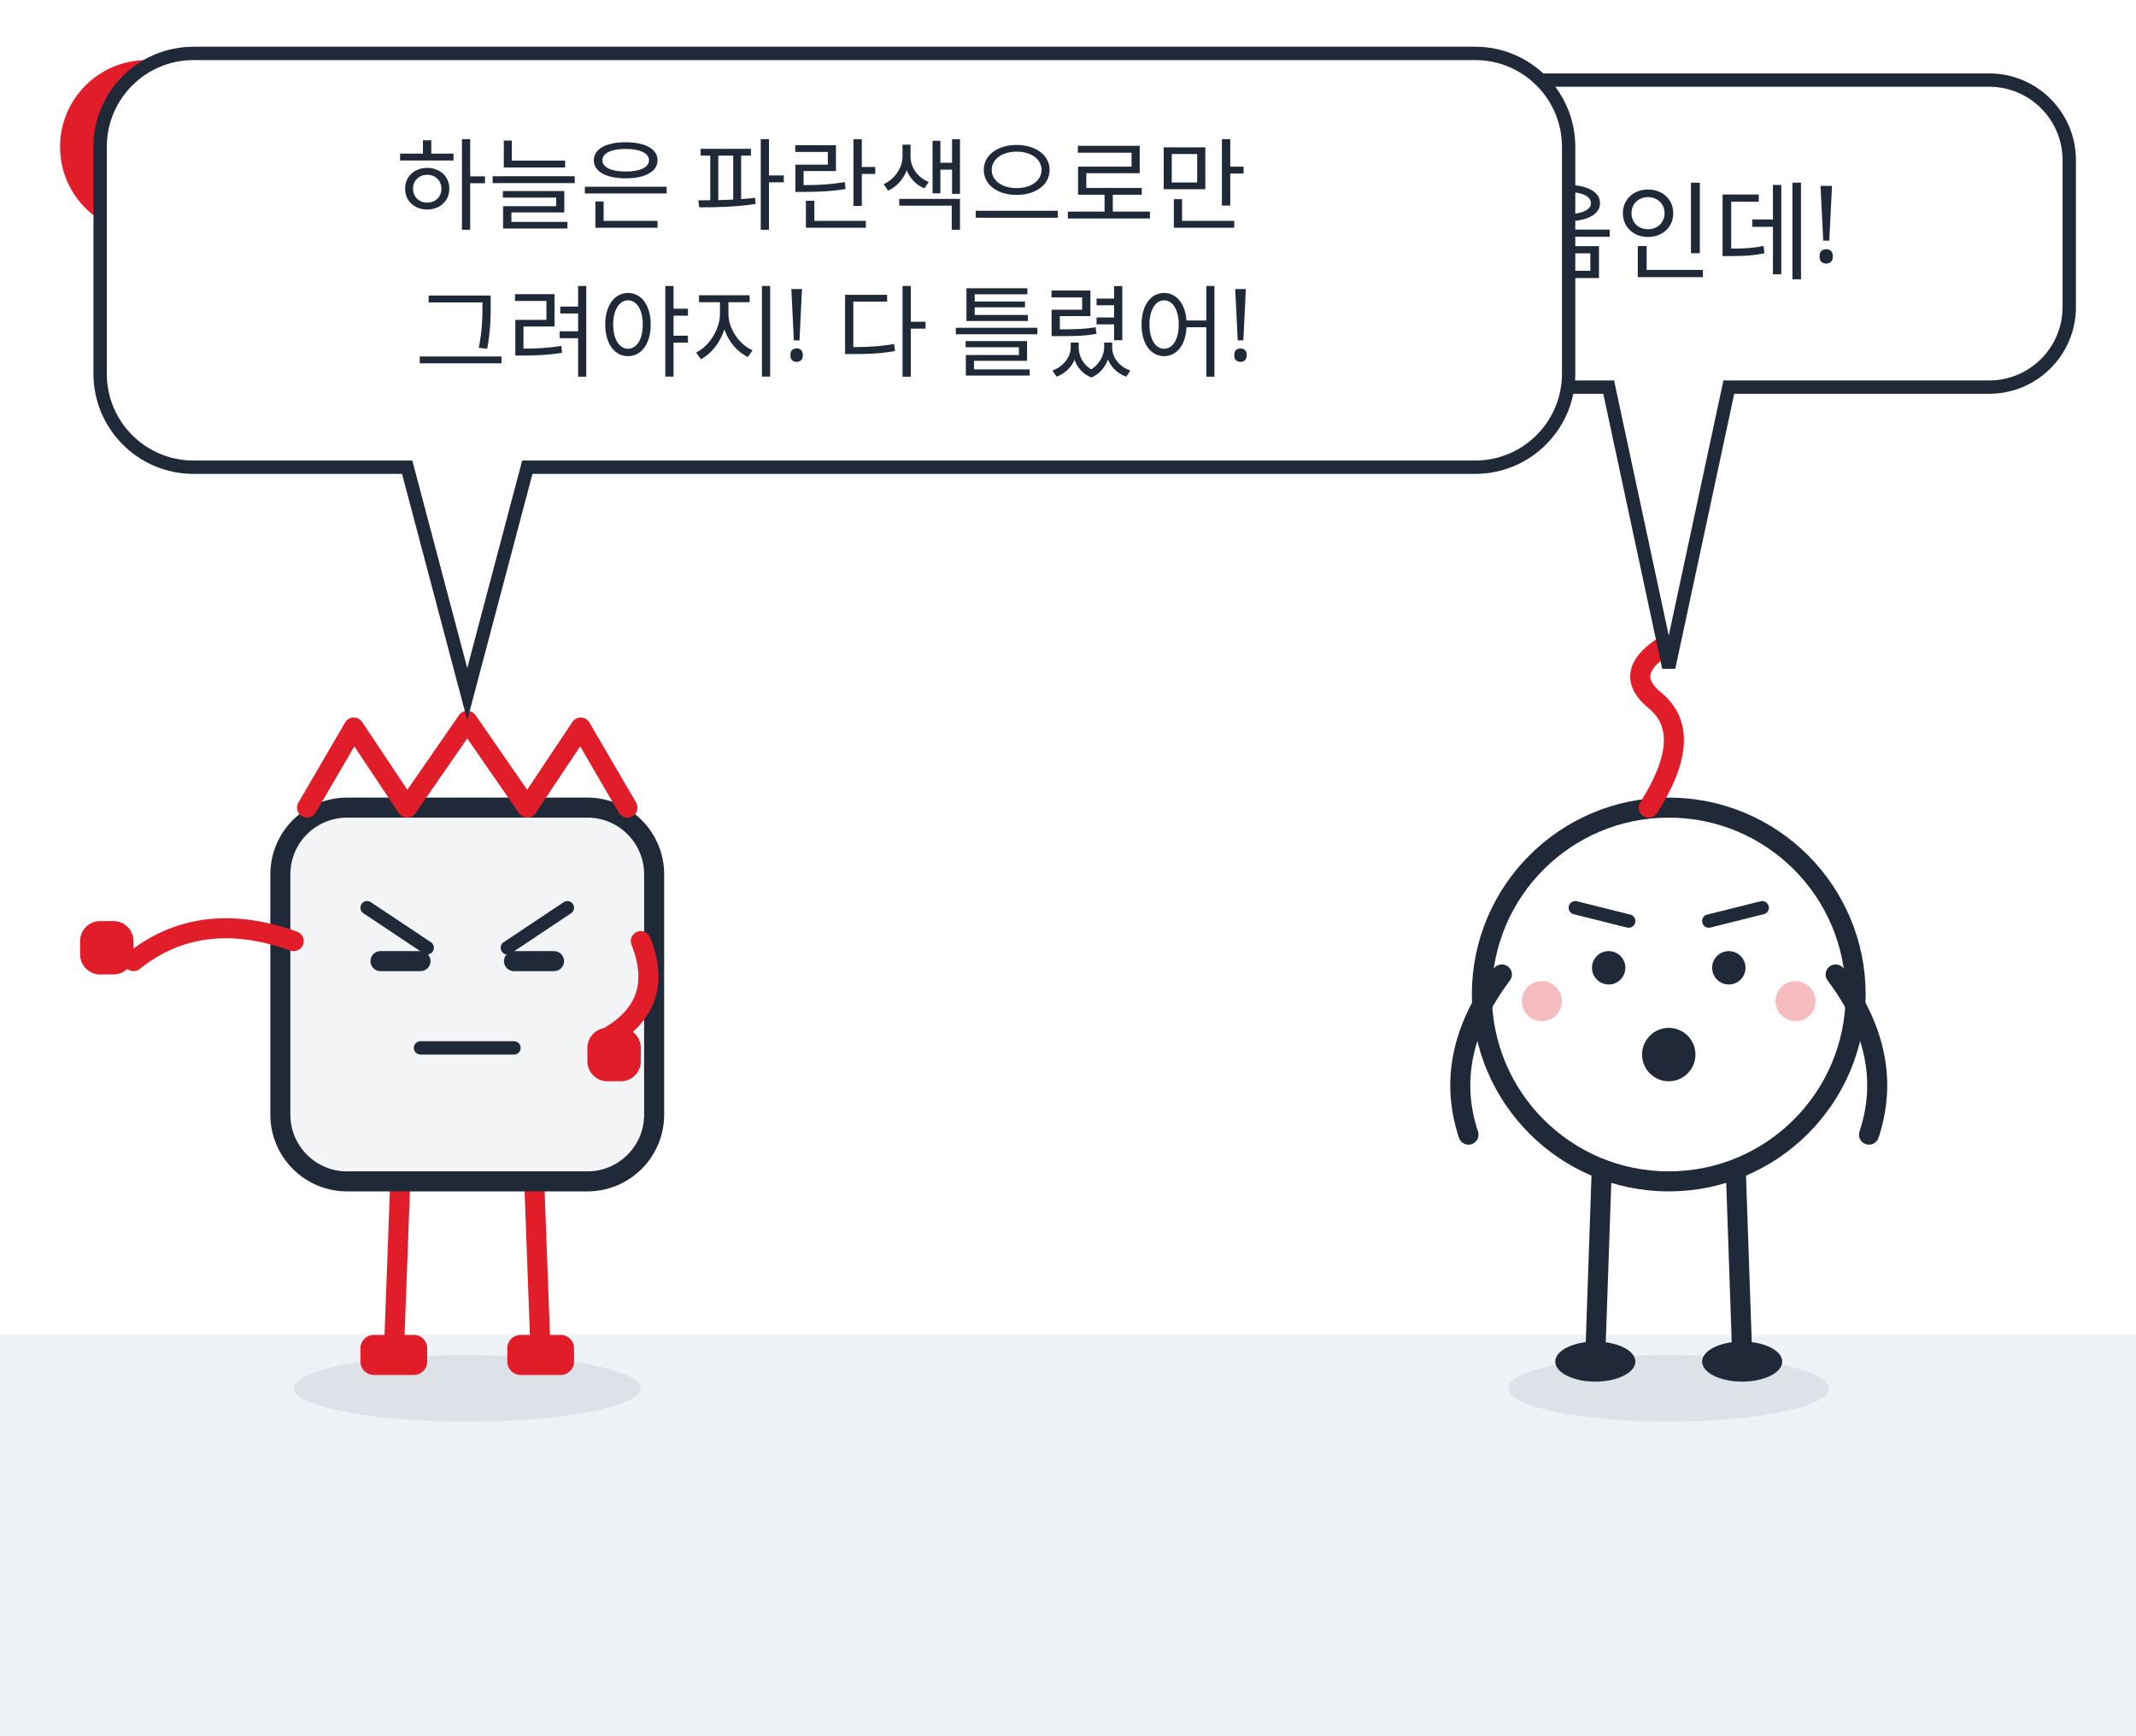
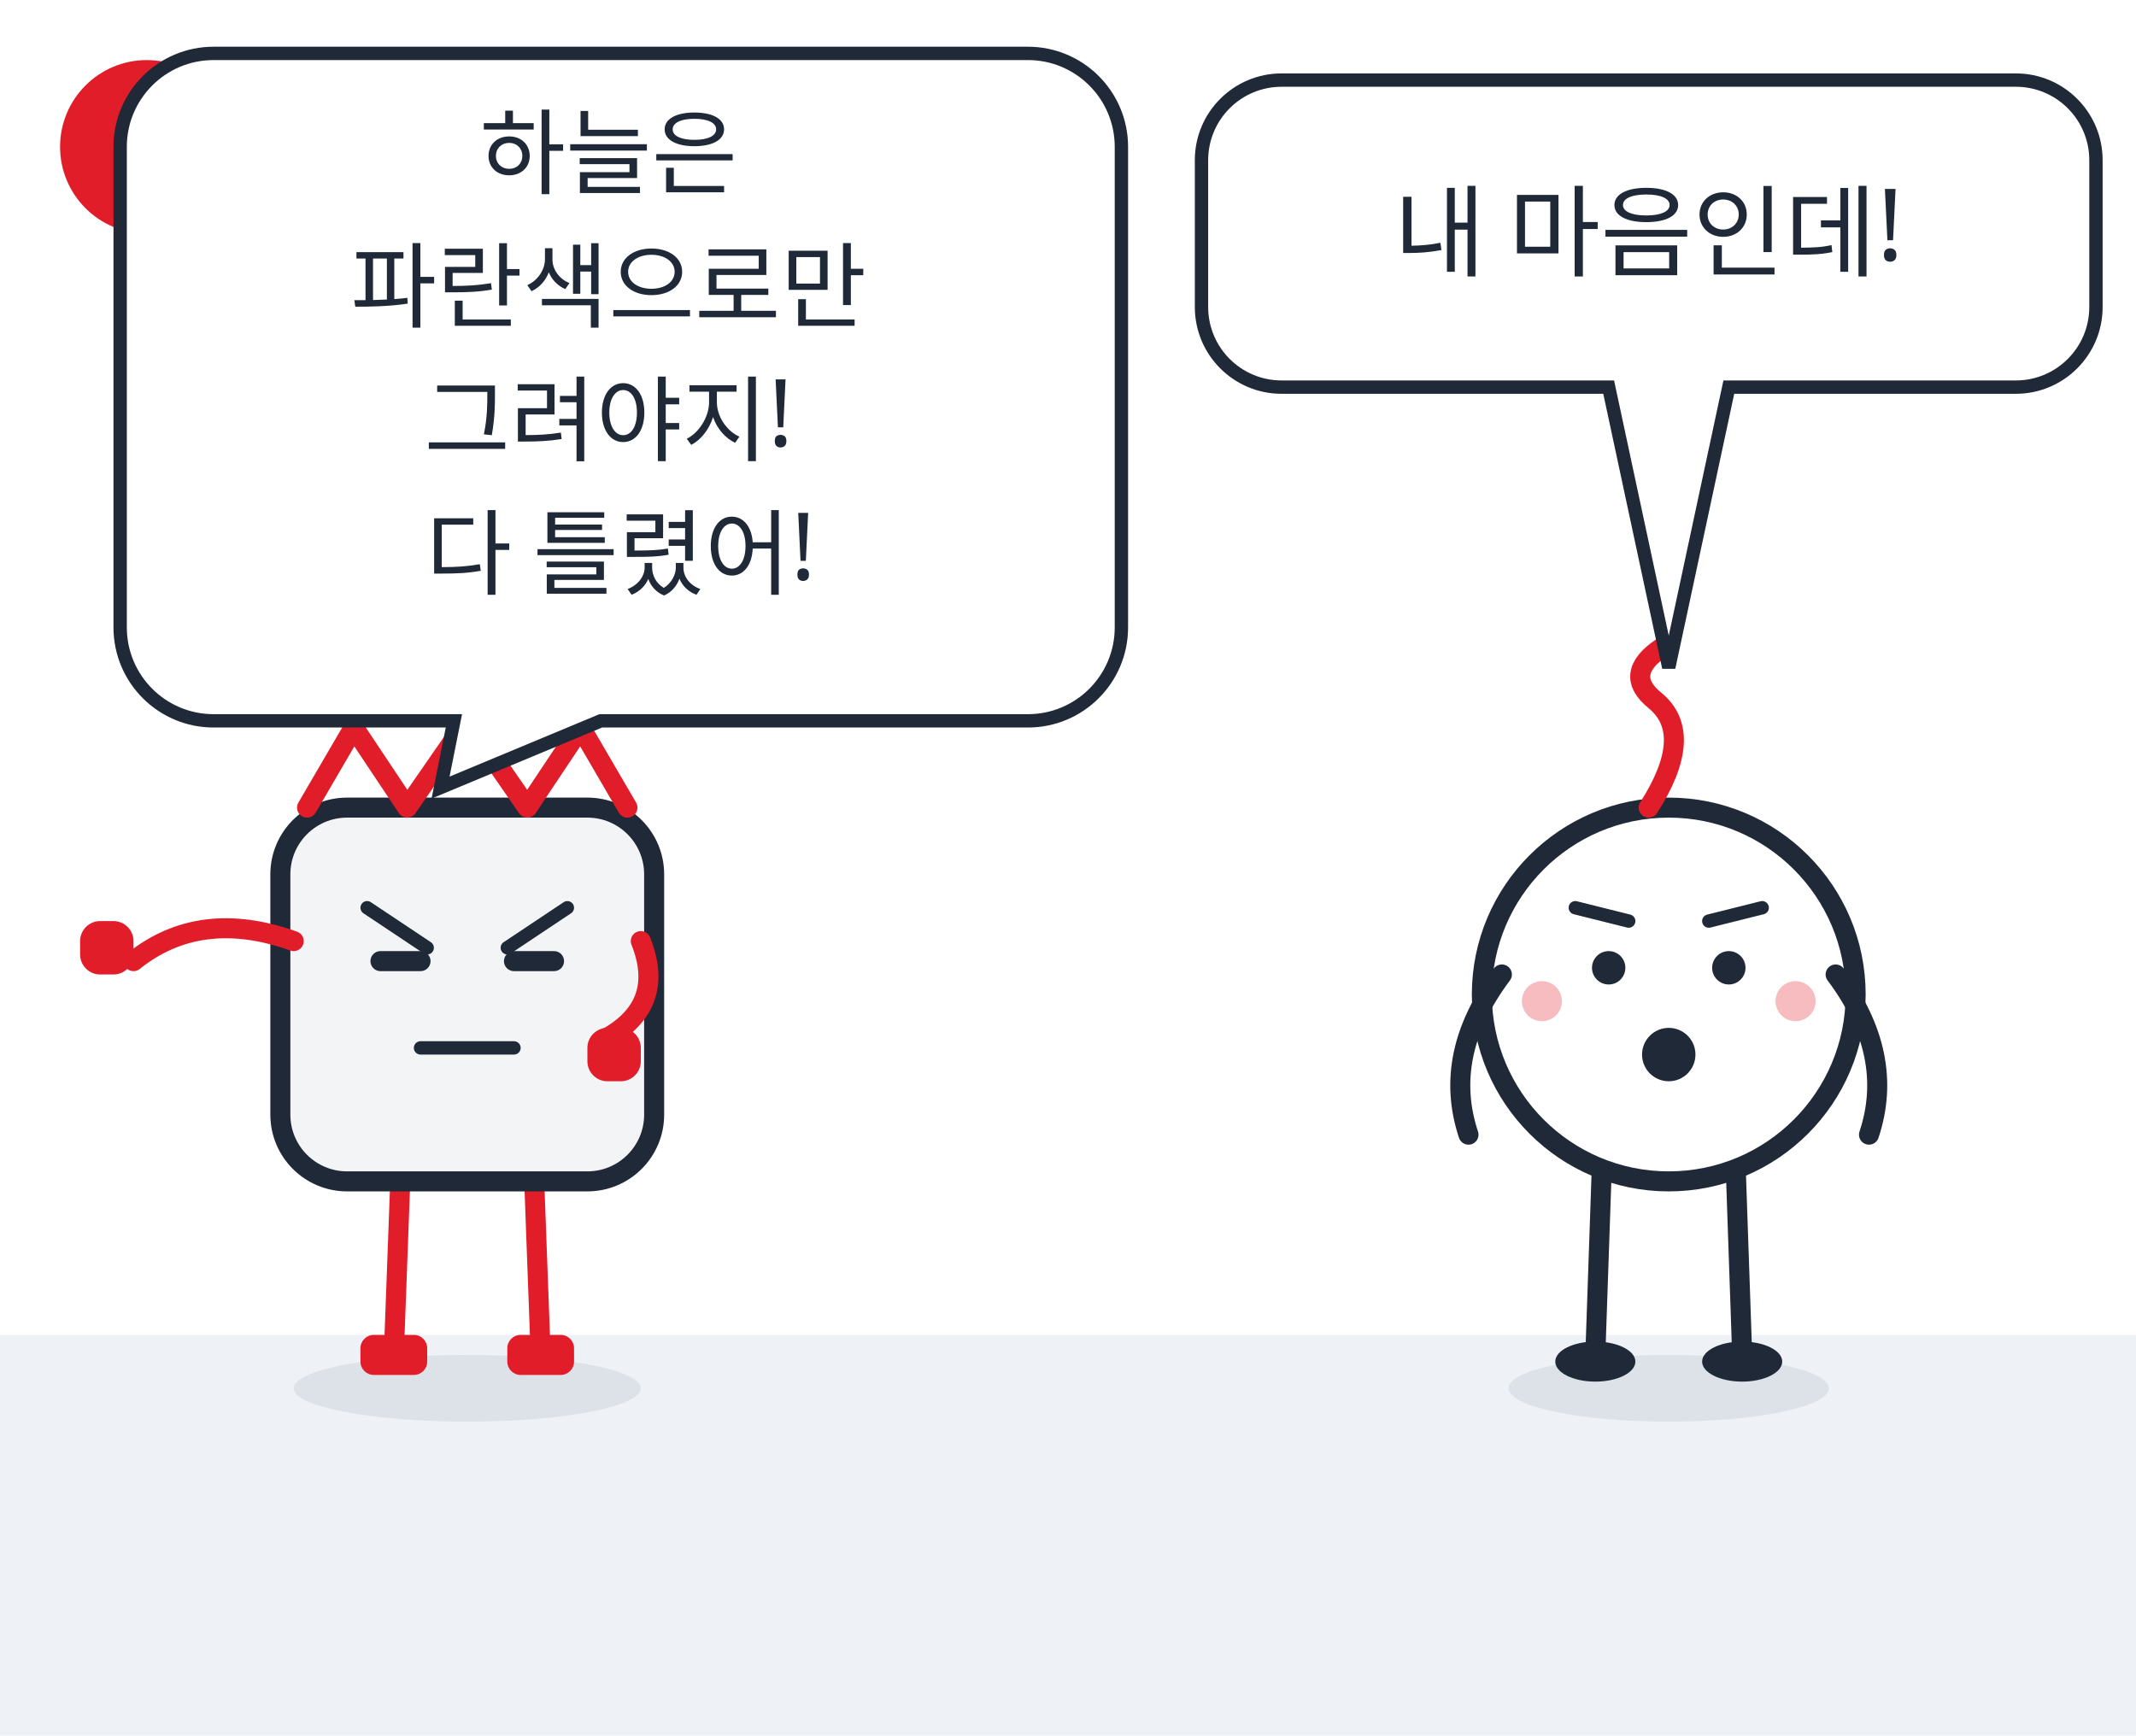
<svg xmlns="http://www.w3.org/2000/svg" viewBox="0 0 320 260" role="img" aria-label="네모가 동그라미의 그림을 보고 하늘은 파란색으로만 그려야 한다며 화내는 장면">
  <rect width="320" height="260" fill="#ffffff" />
  <rect y="200" width="320" height="60" fill="#eef2f7" />
  <circle cx="22" cy="22" r="13" fill="#e11d2a" />
  <text x="22" y="27" text-anchor="middle" font-family="'Pretendard', sans-serif" font-size="14" font-weight="bold" fill="#ffffff">2</text>
  <g transform="translate(70,206)">
    <ellipse cx="0" cy="2" rx="26" ry="5" fill="#1f2937" opacity="0.08" />
    <line x1="-10" y1="-30" x2="-11" y2="-3" stroke="#e11d2a" stroke-width="3" stroke-linecap="round" />
    <line x1="10" y1="-30" x2="11" y2="-3" stroke="#e11d2a" stroke-width="3" stroke-linecap="round" />
    <rect x="-16" y="-6" width="10" height="6" rx="2" fill="#e11d2a" />
    <rect x="6" y="-6" width="10" height="6" rx="2" fill="#e11d2a" />
    <rect x="-28" y="-85" width="56" height="56" rx="10" fill="#f3f4f6" stroke="#1f2937" stroke-width="3" />
    <polyline points="-24,-85 -17,-97 -9,-85 0,-98 9,-85 17,-97 24,-85" fill="none" stroke="#e11d2a" stroke-width="3" stroke-linejoin="round" stroke-linecap="round" />
    <path d="M -26,-65 Q -40,-70 -50,-62" stroke="#e11d2a" stroke-width="3" stroke-linecap="round" fill="none" />
    <rect x="-58" y="-68" width="8" height="8" rx="3" fill="#e11d2a" />
    <path d="M 26,-65 Q 30,-55 20,-50" stroke="#e11d2a" stroke-width="3" stroke-linecap="round" fill="none" />
    <rect x="18" y="-52" width="8" height="8" rx="3" fill="#e11d2a" />
    <line x1="-13" y1="-62" x2="-7" y2="-62" stroke="#1f2937" stroke-width="3" stroke-linecap="round" />
    <line x1="7" y1="-62" x2="13" y2="-62" stroke="#1f2937" stroke-width="3" stroke-linecap="round" />
    <line x1="-15" y1="-70" x2="-6" y2="-64" stroke="#1f2937" stroke-width="2" stroke-linecap="round" />
    <line x1="6" y1="-64" x2="15" y2="-70" stroke="#1f2937" stroke-width="2" stroke-linecap="round" />
    <line x1="-7" y1="-49" x2="7" y2="-49" stroke="#1f2937" stroke-width="2" stroke-linecap="round" />
  </g>
  <g transform="translate(250,206)">
    <ellipse cx="0" cy="2" rx="24" ry="5" fill="#1f2937" opacity="0.08" />
    <line x1="-10" y1="-32" x2="-11" y2="-3" stroke="#1f2937" stroke-width="3" stroke-linecap="round" />
    <line x1="10" y1="-32" x2="11" y2="-3" stroke="#1f2937" stroke-width="3" stroke-linecap="round" />
    <ellipse cx="-11" cy="-2" rx="6" ry="3" fill="#1f2937" />
    <ellipse cx="11" cy="-2" rx="6" ry="3" fill="#1f2937" />
    <circle cx="0" cy="-57" r="28" fill="#ffffff" stroke="#1f2937" stroke-width="3" />
    <path d="M -3,-85 Q 4,-96 -2,-101 Q -7,-105 -1,-109" stroke="#e11d2a" stroke-width="3" stroke-linecap="round" fill="none" />
    <path d="M -25,-60 Q -34,-48 -30,-36" stroke="#1f2937" stroke-width="3" stroke-linecap="round" fill="none" />
    <path d="M 25,-60 Q 34,-48 30,-36" stroke="#1f2937" stroke-width="3" stroke-linecap="round" fill="none" />
    <circle cx="-19" cy="-56" r="3" fill="#e11d2a" opacity="0.3" />
    <circle cx="19" cy="-56" r="3" fill="#e11d2a" opacity="0.3" />
    <circle cx="-9" cy="-61" r="2.5" fill="#1f2937" />
    <circle cx="9" cy="-61" r="2.5" fill="#1f2937" />
    <line x1="-14" y1="-70" x2="-6" y2="-68" stroke="#1f2937" stroke-width="2" stroke-linecap="round" />
    <line x1="6" y1="-68" x2="14" y2="-70" stroke="#1f2937" stroke-width="2" stroke-linecap="round" />
    <circle cx="0" cy="-48" r="4" fill="#1f2937" />
  </g>
-   <path d="M 172,12 H 298 A12,12 0 0 1 310,24 V 46 A12,12 0 0 1 298,58 H 259 L 250,100 L 241,58 H 172 A12,12 0 0 1 160,46 V 24 A12,12 0 0 1 172,12 Z" fill="#ffffff" stroke="#1f2937" stroke-width="2" />
-   <text x="235" y="35" text-anchor="middle" dominant-baseline="middle" font-family="'Pretendard', sans-serif" font-size="16" fill="#1f2937">내 마음인데!</text>
-   <path d="M 29,8 H 221 A14,14 0 0 1 235,22 V 56 A14,14 0 0 1 221,70 H 79 L 70,104 L 61,70 H 29 A14,14 0 0 1 15,56 V 22 A14,14 0 0 1 29,8 Z" fill="#ffffff" stroke="#1f2937" stroke-width="2" />
-   <text x="125" y="39" text-anchor="middle" dominant-baseline="middle" font-family="'Pretendard', sans-serif" font-size="15" fill="#1f2937">
-     <tspan x="125" dy="-11">하늘은 파란색으로만</tspan>
-     <tspan x="125" dy="22">그려야지! 다 틀렸어!</tspan>
+   <path d="M 32,8 H 154 A14,14 0 0 1 168,22 V 94 A14,14 0 0 1 154,108 H 90 L 66,118 L 68,108 H 32 A14,14 0 0 1 18,94 V 22 A14,14 0 0 1 32,8 Z" fill="#ffffff" stroke="#1f2937" stroke-width="2" />
+   <text x="93" text-anchor="middle" font-family="'Pretendard', sans-serif" font-size="14" fill="#1f2937">
+     <tspan x="93" y="28">하늘은</tspan>
+     <tspan x="93" y="48">파란색으로만</tspan>
+     <tspan x="93" y="68">그려야지!</tspan>
+     <tspan x="93" y="88">다 틀렸어!</tspan>
  </text>
+   <path d="M 192,12 H 302 A12,12 0 0 1 314,24 V 46 A12,12 0 0 1 302,58 H 259 L 250,100 L 241,58 H 192 A12,12 0 0 1 180,46 V 24 A12,12 0 0 1 192,12 Z" fill="#ffffff" stroke="#1f2937" stroke-width="2" />
+   <text x="247" y="35" text-anchor="middle" dominant-baseline="middle" font-family="'Pretendard', sans-serif" font-size="15" fill="#1f2937">내 마음인데!</text>
</svg>
